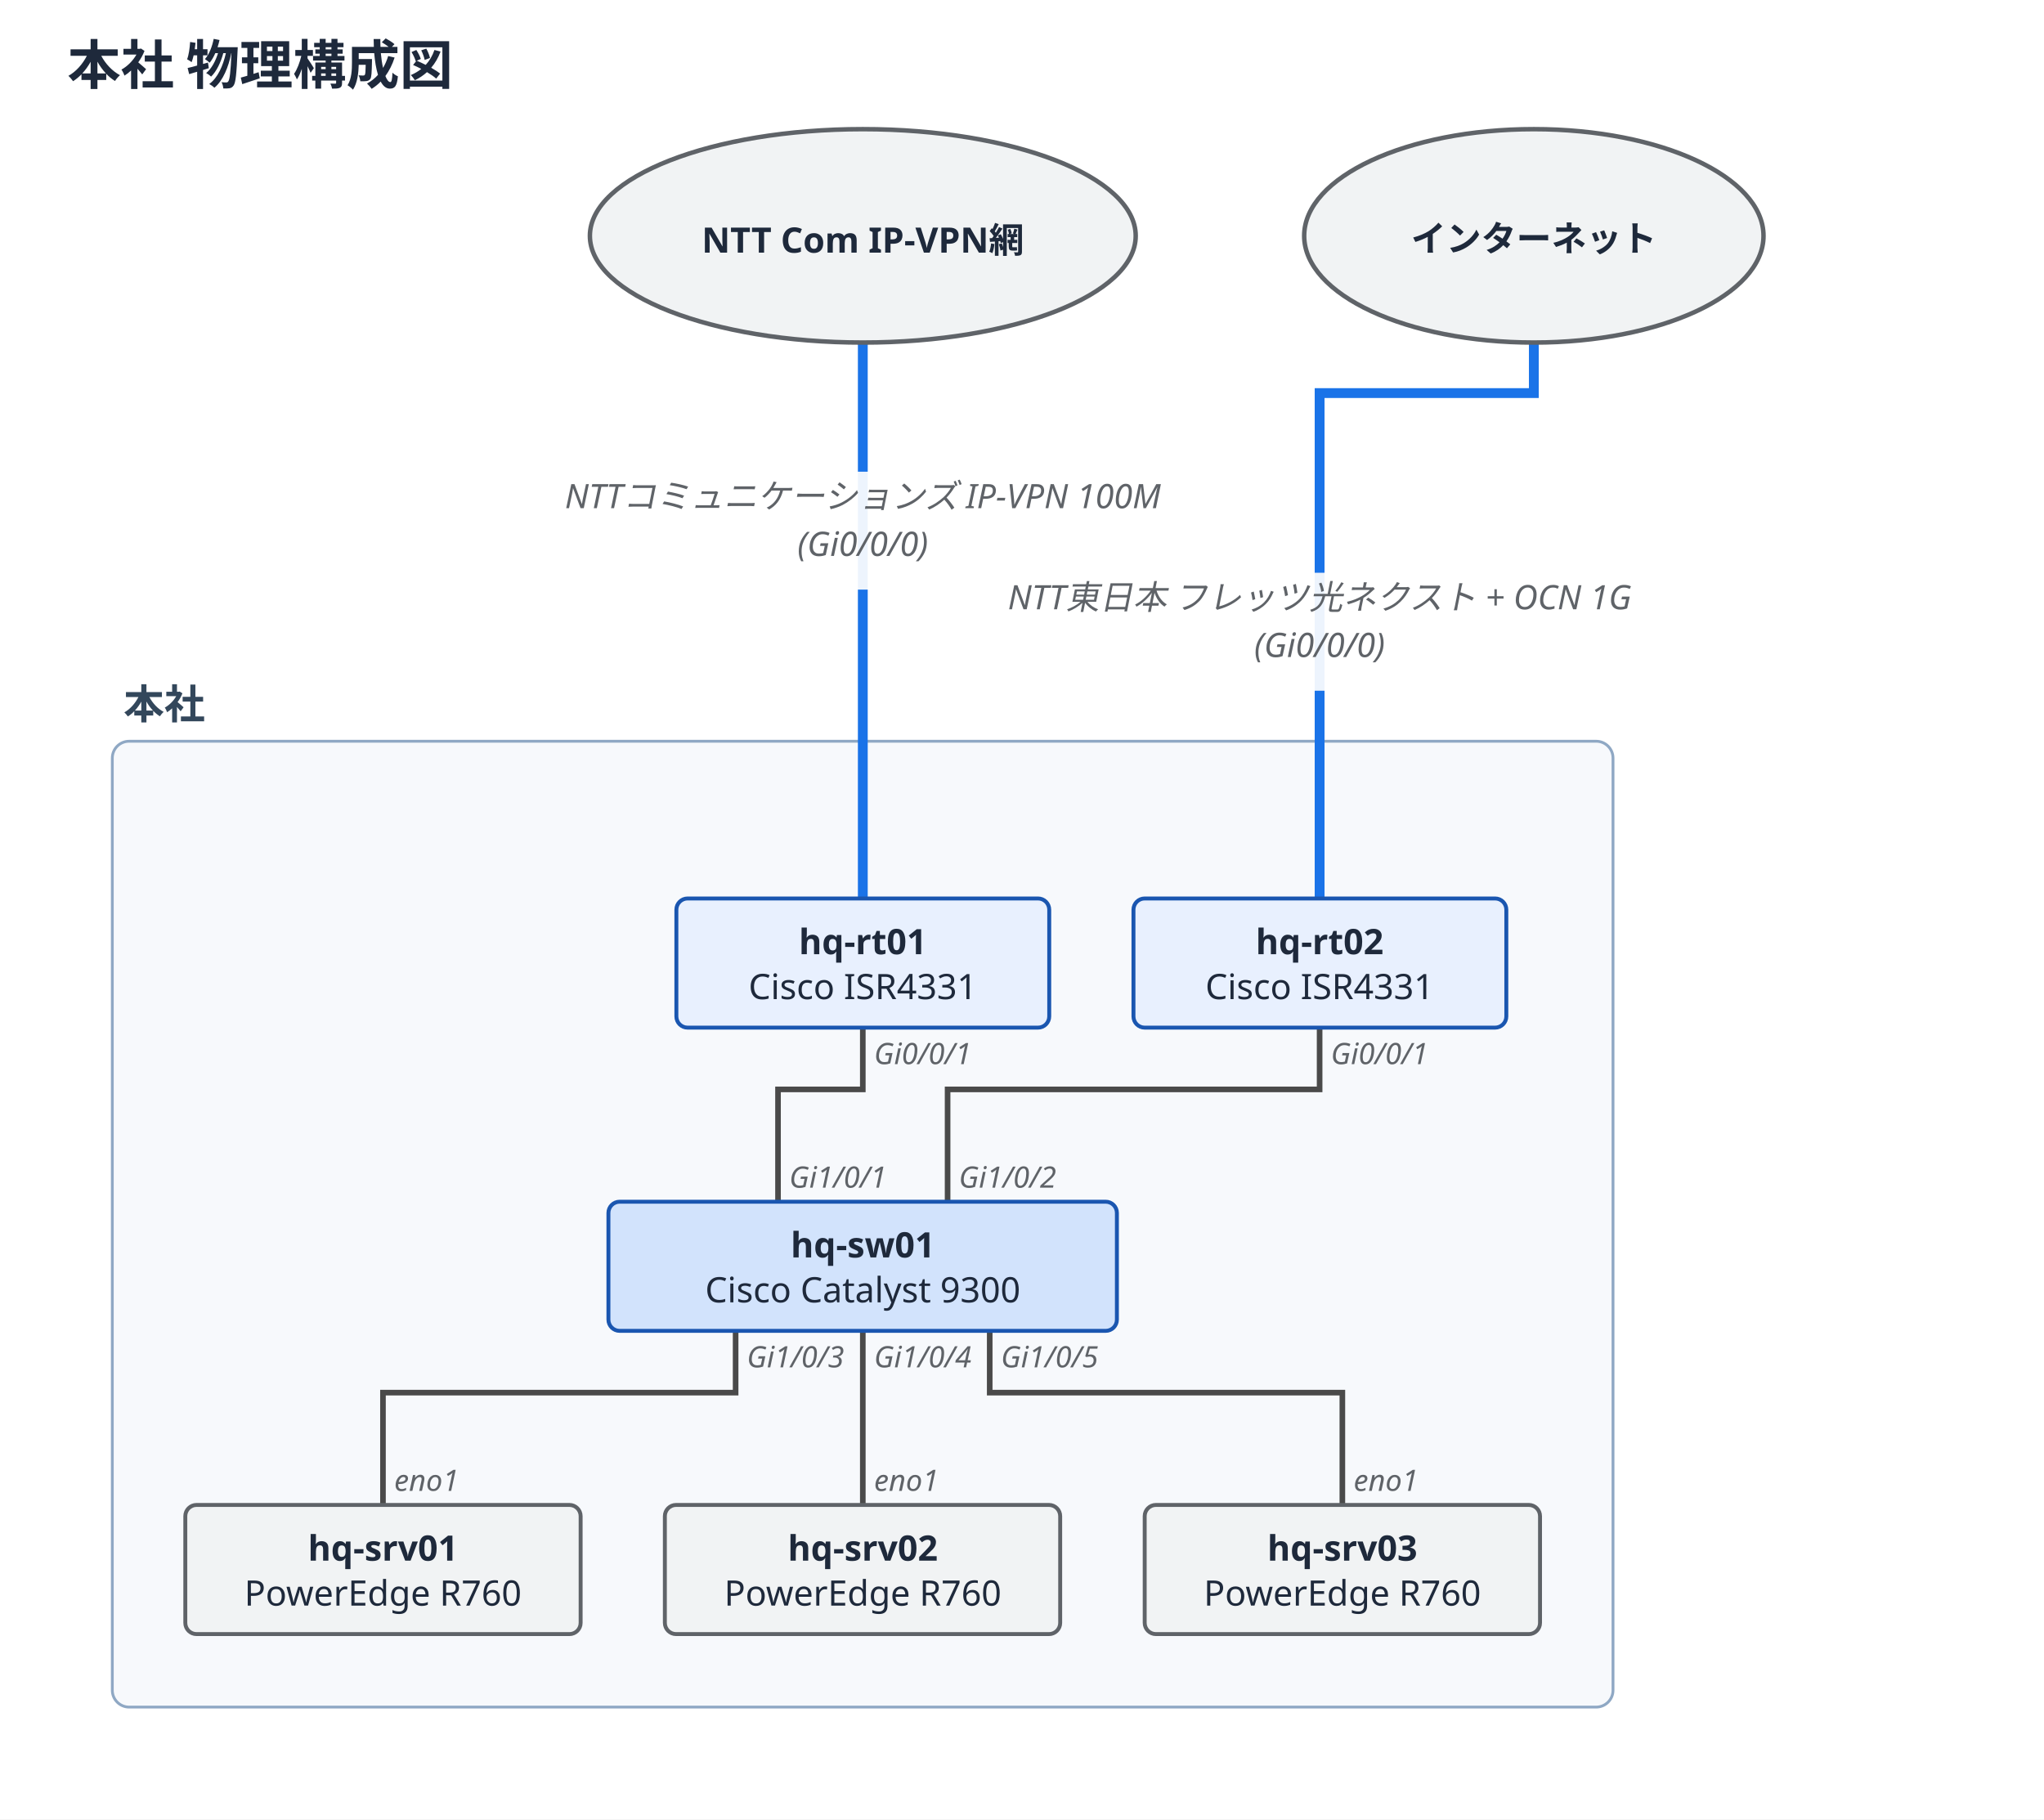
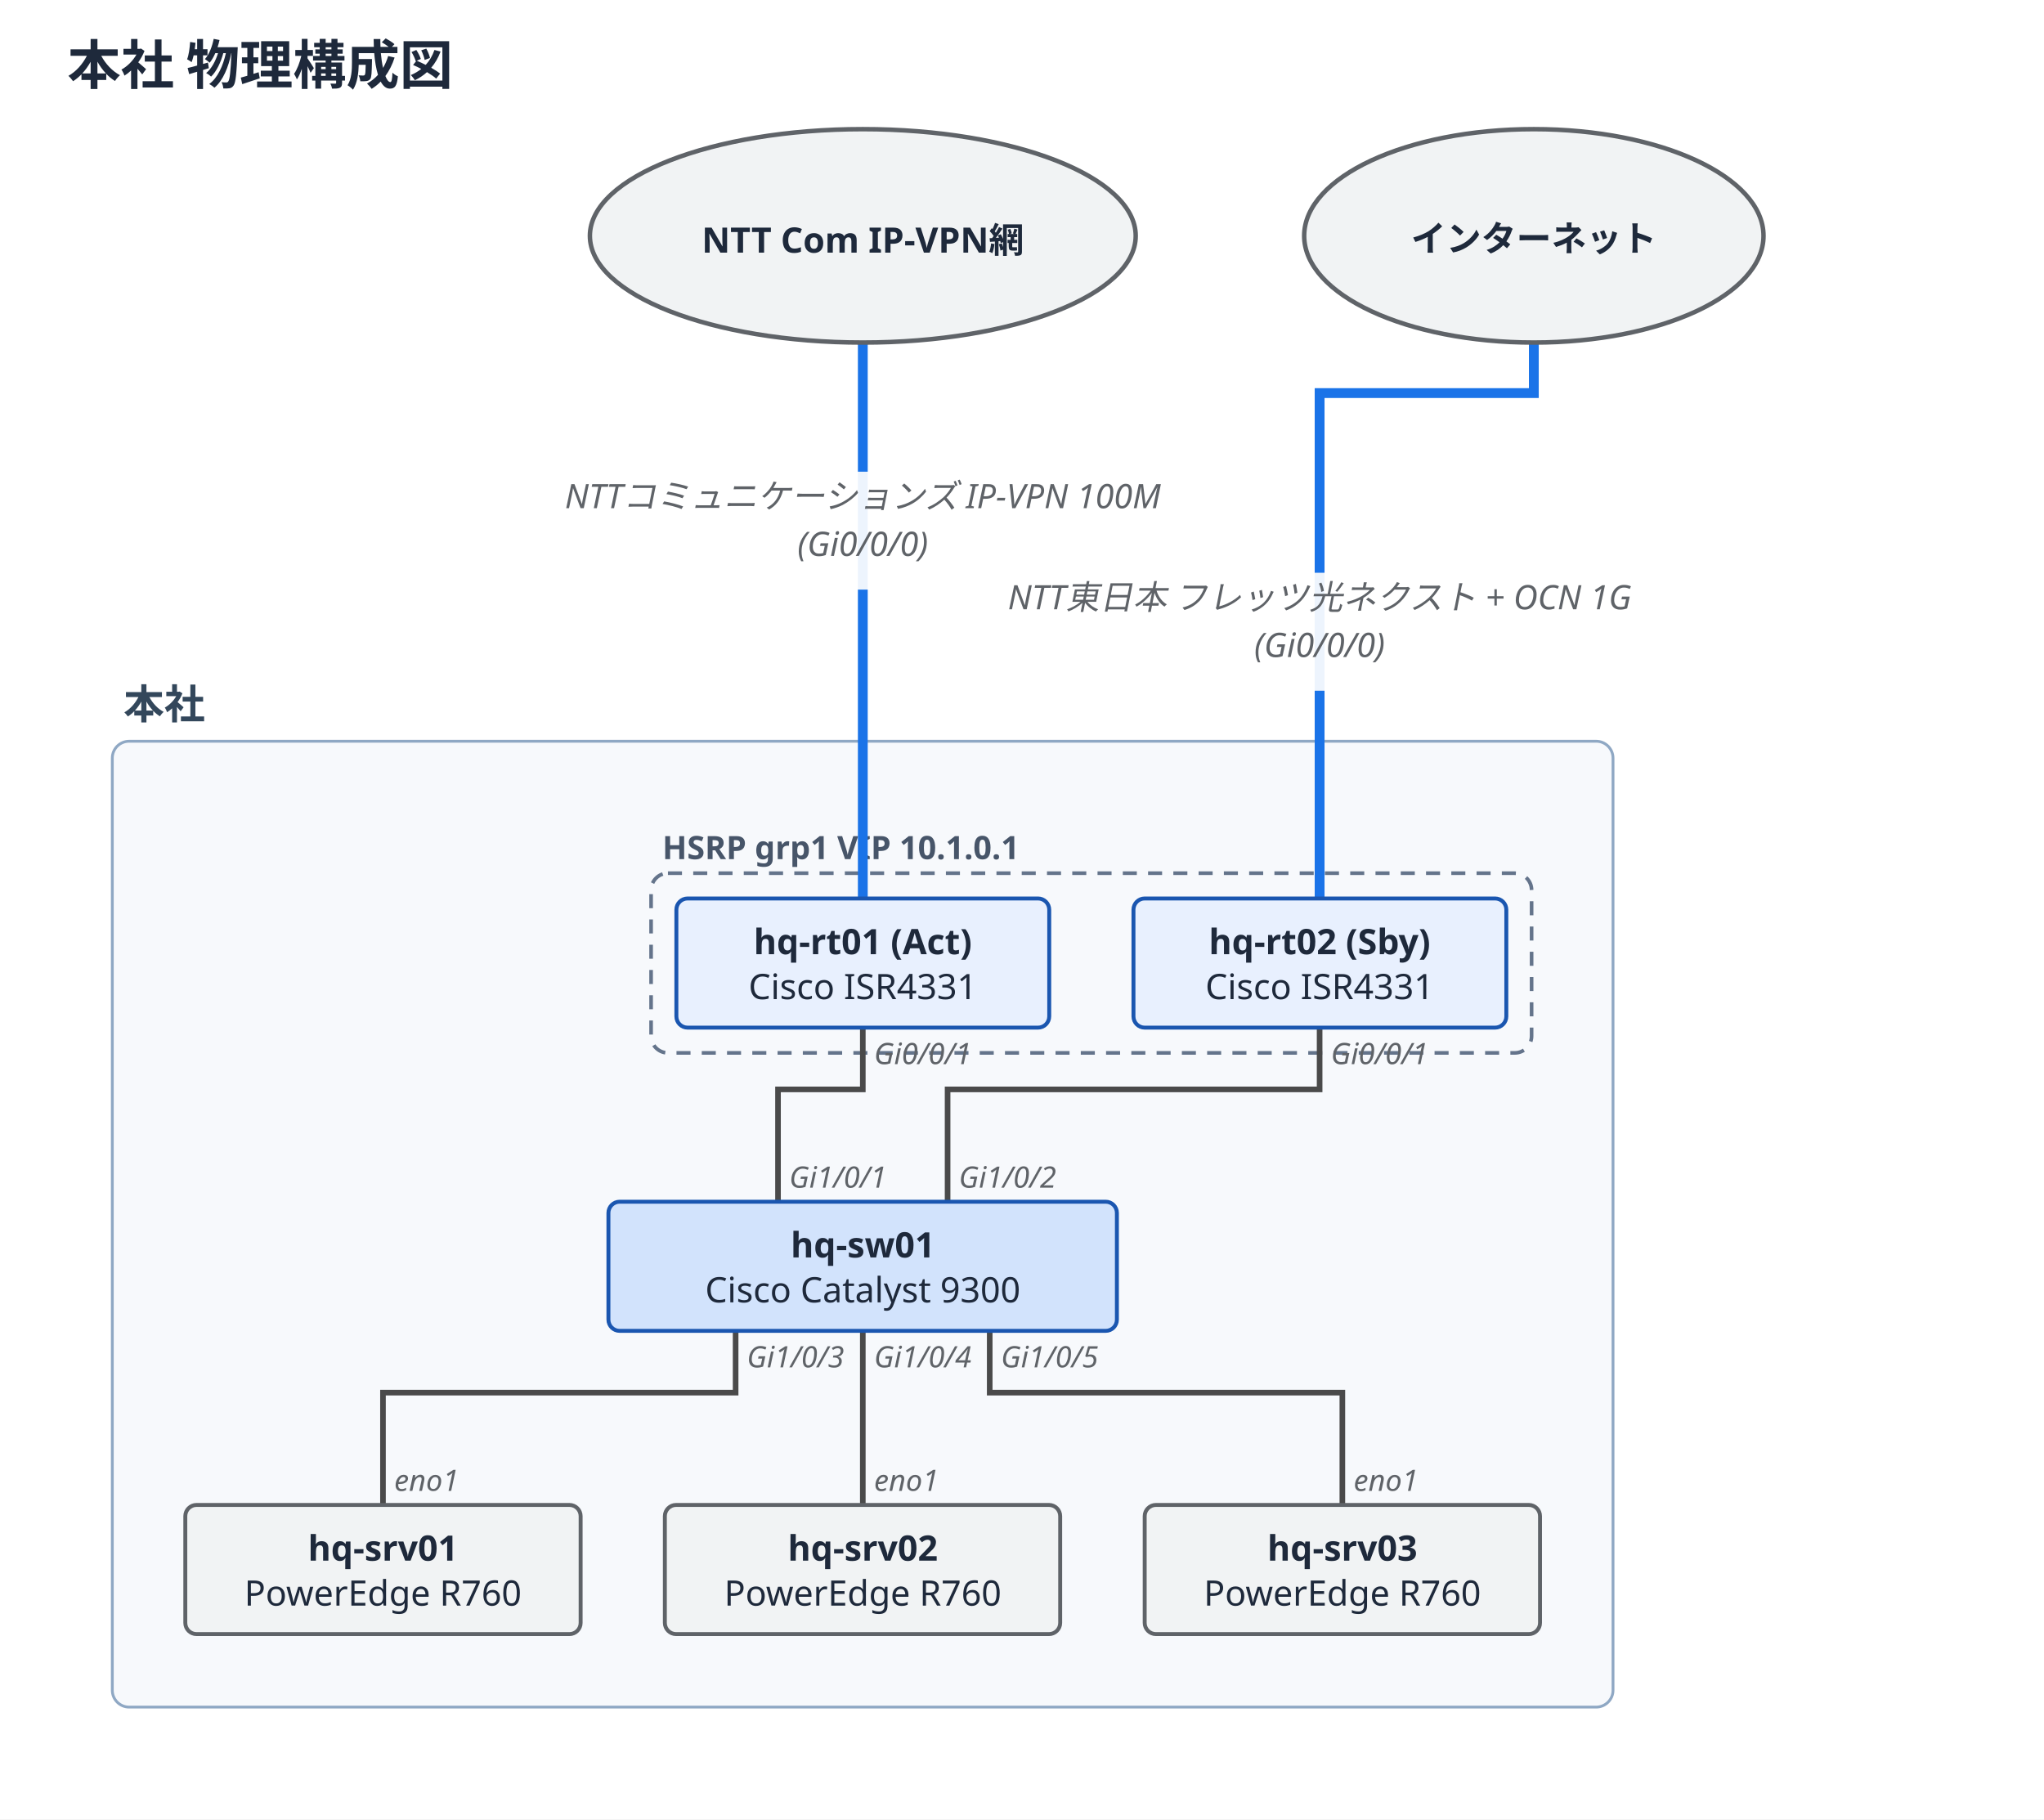
<svg xmlns="http://www.w3.org/2000/svg" width="728" height="648" viewBox="0 0 728 648" font-family="'Segoe UI','Hiragino Sans','Noto Sans JP',Meiryo,sans-serif">
  <defs />
  <rect width="100%" height="100%" fill="#ffffff" />
  <text x="24" y="30" font-size="19" font-weight="700" fill="#1e293b">本社 物理構成図</text>
  <rect x="40.0" y="264.0" width="534.5" height="344.0" rx="6" fill="#f7f9fc" stroke="#8fa8c4" />
  <text x="44.0" y="256.0" font-size="14.5" font-weight="600" fill="#33475b">本社</text>
+   <rect x="231.9" y="311.0" width="313.6" height="64.0" rx="6" fill="none" stroke="#64748b" stroke-width="1.3" stroke-dasharray="5 4" />
+   <text x="235.9" y="306.0" font-size="11.5" font-weight="600" fill="#475569">HSRP grp1 VIP 10.1.0.1</text>
  <polyline points="307.3,366.0 307.3,388.0 277.1,388.0 277.1,428.0" fill="none" stroke="#4a4a4a" stroke-width="2.0" opacity="1.0" />
  <text x="311.3" y="379.0" font-size="10.5" font-style="italic" fill="#5f6368" opacity="1.0">Gi0/0/1</text>
  <text x="281.1" y="423.0" font-size="10.5" font-style="italic" fill="#5f6368" opacity="1.0">Gi1/0/1</text>
  <polyline points="470.0,366.0 470.0,388.0 337.5,388.0 337.5,428.0" fill="none" stroke="#4a4a4a" stroke-width="2.0" opacity="1.0" />
  <text x="474.0" y="379.0" font-size="10.5" font-style="italic" fill="#5f6368" opacity="1.0">Gi0/0/1</text>
  <text x="341.5" y="423.0" font-size="10.5" font-style="italic" fill="#5f6368" opacity="1.0">Gi1/0/2</text>
  <polyline points="262.0,474.0 262.0,496.0 136.4,496.0 136.4,536.0" fill="none" stroke="#4a4a4a" stroke-width="2.0" opacity="1.0" />
  <text x="266.0" y="487.0" font-size="10.5" font-style="italic" fill="#5f6368" opacity="1.0">Gi1/0/3</text>
  <text x="140.4" y="531.0" font-size="10.5" font-style="italic" fill="#5f6368" opacity="1.0">eno1</text>
  <polyline points="307.3,474.0 307.3,536.0" fill="none" stroke="#4a4a4a" stroke-width="2.0" opacity="1.0" />
  <text x="311.3" y="487.0" font-size="10.5" font-style="italic" fill="#5f6368" opacity="1.0">Gi1/0/4</text>
  <text x="311.3" y="531.0" font-size="10.5" font-style="italic" fill="#5f6368" opacity="1.0">eno1</text>
  <polyline points="352.5,474.0 352.5,496.0 478.1,496.0 478.1,536.0" fill="none" stroke="#4a4a4a" stroke-width="2.0" opacity="1.0" />
  <text x="356.5" y="487.0" font-size="10.5" font-style="italic" fill="#5f6368" opacity="1.0">Gi1/0/5</text>
  <text x="482.1" y="531.0" font-size="10.5" font-style="italic" fill="#5f6368" opacity="1.0">eno1</text>
  <polyline points="307.3,122.0 307.3,140.0 307.3,140.0 307.3,320.0" fill="none" stroke="#1a73e8" stroke-width="3.5" opacity="1.0" />
  <rect x="177.5" y="168.0" width="259.5" height="42.0" rx="4" fill="#ffffff" fill-opacity="0.92" opacity="1.0" />
  <text x="307.3" y="181.0" text-anchor="middle" font-size="12" font-style="italic" font-weight="400" fill="#5f6368" opacity="1.0">NTTコミュニケーションズ IP-VPN 100M</text>
  <text x="307.3" y="198.0" text-anchor="middle" font-size="12" font-style="italic" font-weight="400" fill="#5f6368" opacity="1.0">(Gi0/0/0)</text>
  <polyline points="546.3,122.0 546.3,140.0 470.0,140.0 470.0,320.0" fill="none" stroke="#1a73e8" stroke-width="3.5" opacity="1.0" />
  <rect x="334.9" y="204.0" width="270.2" height="42.0" rx="4" fill="#ffffff" fill-opacity="0.92" opacity="1.0" />
  <text x="470.0" y="217.0" text-anchor="middle" font-size="12" font-style="italic" font-weight="400" fill="#5f6368" opacity="1.0">NTT東日本 フレッツ光ネクスト + OCN 1G</text>
  <text x="470.0" y="234.0" text-anchor="middle" font-size="12" font-style="italic" font-weight="400" fill="#5f6368" opacity="1.0">(Gi0/0/0)</text>
  <ellipse cx="307.3" cy="84.0" rx="97.2" ry="38.0" fill="#f1f3f4" stroke="#5f6368" stroke-width="1.6" />
  <text x="307.3" y="84.0" text-anchor="middle" dominant-baseline="central" font-size="12.5" font-weight="600" fill="#1e293b">NTT Com IP-VPN網</text>
  <ellipse cx="546.3" cy="84.0" rx="81.8" ry="38.0" fill="#f1f3f4" stroke="#5f6368" stroke-width="1.6" />
  <text x="546.3" y="84.0" text-anchor="middle" dominant-baseline="central" font-size="12.5" font-weight="600" fill="#1e293b">インターネット</text>
  <rect x="240.9" y="320.0" width="132.8" height="46.0" rx="4" fill="#e8f0fe" stroke="#1a56b0" stroke-width="1.4" />
-   <text x="307.3" y="335.0" text-anchor="middle" dominant-baseline="central" font-size="12.5" font-weight="600" fill="#1e293b">hq-rt01</text>
+   <text x="307.3" y="335.0" text-anchor="middle" dominant-baseline="central" font-size="12.5" font-weight="600" fill="#1e293b">hq-rt01 (Act)</text>
  <text x="307.3" y="351.0" text-anchor="middle" dominant-baseline="central" font-size="12.5" font-weight="400" fill="#1e293b">Cisco ISR4331</text>
  <rect x="216.7" y="428.0" width="181.1" height="46.0" rx="4" fill="#d2e3fc" stroke="#1a56b0" stroke-width="1.4" />
  <text x="307.3" y="443.0" text-anchor="middle" dominant-baseline="central" font-size="12.5" font-weight="600" fill="#1e293b">hq-sw01</text>
  <text x="307.3" y="459.0" text-anchor="middle" dominant-baseline="central" font-size="12.5" font-weight="400" fill="#1e293b">Cisco Catalyst 9300</text>
  <rect x="403.7" y="320.0" width="132.8" height="46.0" rx="4" fill="#e8f0fe" stroke="#1a56b0" stroke-width="1.4" />
-   <text x="470.0" y="335.0" text-anchor="middle" dominant-baseline="central" font-size="12.5" font-weight="600" fill="#1e293b">hq-rt02</text>
+   <text x="470.0" y="335.0" text-anchor="middle" dominant-baseline="central" font-size="12.5" font-weight="600" fill="#1e293b">hq-rt02 (Sby)</text>
  <text x="470.0" y="351.0" text-anchor="middle" dominant-baseline="central" font-size="12.5" font-weight="400" fill="#1e293b">Cisco ISR4331</text>
  <rect x="66.0" y="536.0" width="140.8" height="46.0" rx="4" fill="#f1f3f4" stroke="#5f6368" stroke-width="1.4" />
  <text x="136.4" y="551.0" text-anchor="middle" dominant-baseline="central" font-size="12.5" font-weight="600" fill="#1e293b">hq-srv01</text>
  <text x="136.4" y="567.0" text-anchor="middle" dominant-baseline="central" font-size="12.5" font-weight="400" fill="#1e293b">PowerEdge R760</text>
  <rect x="236.8" y="536.0" width="140.8" height="46.0" rx="4" fill="#f1f3f4" stroke="#5f6368" stroke-width="1.4" />
  <text x="307.3" y="551.0" text-anchor="middle" dominant-baseline="central" font-size="12.5" font-weight="600" fill="#1e293b">hq-srv02</text>
  <text x="307.3" y="567.0" text-anchor="middle" dominant-baseline="central" font-size="12.5" font-weight="400" fill="#1e293b">PowerEdge R760</text>
  <rect x="407.7" y="536.0" width="140.8" height="46.0" rx="4" fill="#f1f3f4" stroke="#5f6368" stroke-width="1.4" />
  <text x="478.1" y="551.0" text-anchor="middle" dominant-baseline="central" font-size="12.5" font-weight="600" fill="#1e293b">hq-srv03</text>
  <text x="478.1" y="567.0" text-anchor="middle" dominant-baseline="central" font-size="12.5" font-weight="400" fill="#1e293b">PowerEdge R760</text>
</svg>
